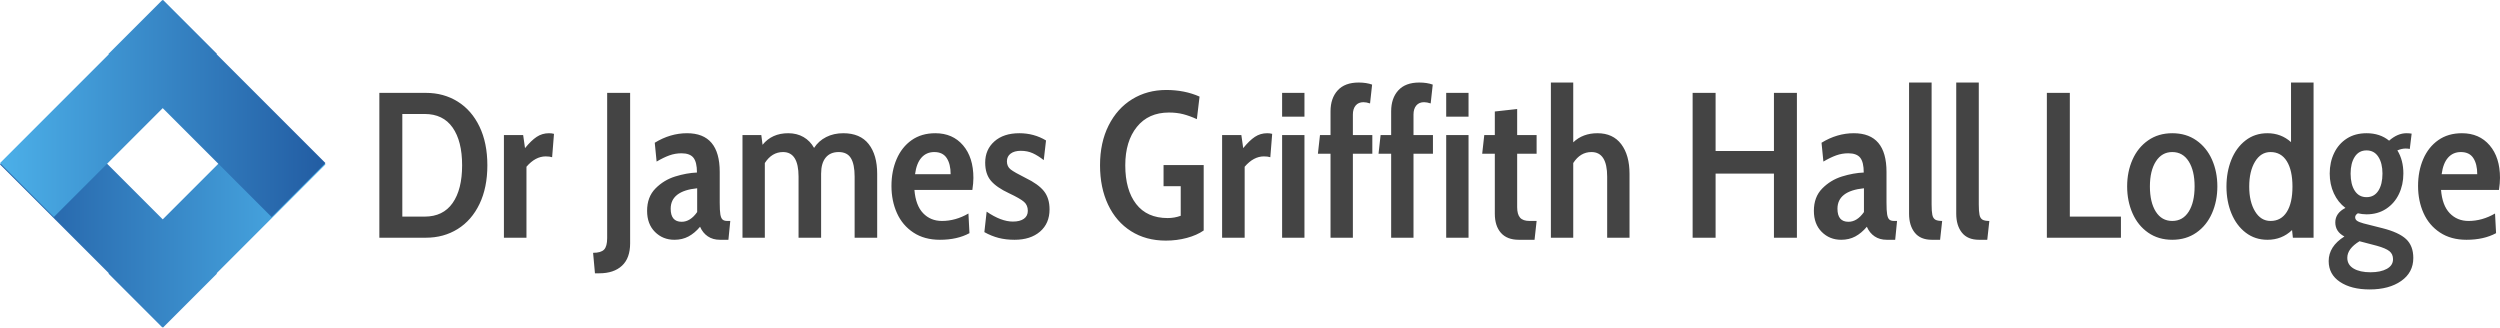
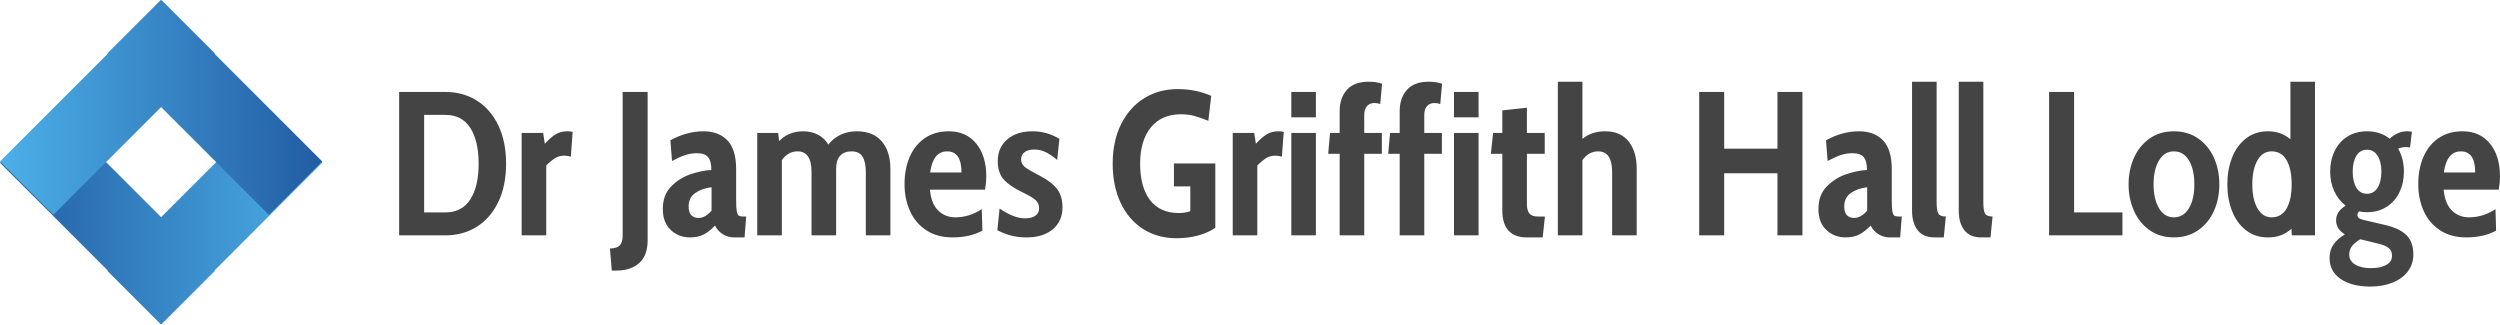
- <svg xmlns="http://www.w3.org/2000/svg" style="isolation:isolate" viewBox="384.187 359.511 434.966 56.978" width="434.966" height="56.978">
+ <svg xmlns="http://www.w3.org/2000/svg" style="isolation:isolate" viewBox="412.617 329.511 439.323 56.978" width="439.323" height="56.978">
  <g>
-     <linearGradient id="_lgradient_0" x1="0" y1="0.5" x2="1" y2="0.5" gradientTransform="matrix(-56.626,0,0,-37.751,440.813,416.489)" gradientUnits="userSpaceOnUse">
+     <linearGradient id="_lgradient_12" x1="0" y1="0.5" x2="1" y2="0.5" gradientTransform="matrix(-56.626,0,0,-37.751,469.243,386.489)" gradientUnits="userSpaceOnUse">
      <stop offset="1.304%" stop-opacity="1" style="stop-color:rgb(75,174,231)" />
      <stop offset="97.826%" stop-opacity="1" style="stop-color:rgb(35,94,164)" />
    </linearGradient>
-     <path d=" M 421.876 407.051 L 440.813 388.114 L 431.437 378.738 L 412.5 397.675 L 393.563 378.738 L 384.187 388.114 L 403.124 407.051 L 403.062 407.113 L 412.438 416.489 L 412.5 416.427 L 412.562 416.489 L 421.938 407.113 L 421.876 407.051 Z " fill-rule="evenodd" fill="url(#_lgradient_0)" />
-     <linearGradient id="_lgradient_1" x1="0" y1="0.5" x2="1" y2="0.5" gradientTransform="matrix(56.626,0,0,37.751,384.187,359.511)" gradientUnits="userSpaceOnUse">
+     <path d=" M 450.306 377.051 L 469.243 358.114 L 459.867 348.738 L 440.93 367.675 L 421.993 348.738 L 412.617 358.114 L 431.554 377.051 L 431.492 377.113 L 440.868 386.489 L 440.93 386.427 L 440.991 386.489 L 450.368 377.113 L 450.306 377.051 Z " fill-rule="evenodd" fill="url(#_lgradient_12)" />
+     <linearGradient id="_lgradient_13" x1="0" y1="0.5" x2="1" y2="0.5" gradientTransform="matrix(56.626,0,0,37.751,412.617,329.511)" gradientUnits="userSpaceOnUse">
      <stop offset="2.174%" stop-opacity="1" style="stop-color:rgb(75,174,231)" />
      <stop offset="97.826%" stop-opacity="1" style="stop-color:rgb(35,94,164)" />
    </linearGradient>
-     <path d=" M 403.124 368.949 L 384.187 387.886 L 393.563 397.262 L 412.5 378.325 L 431.437 397.262 L 440.813 387.886 L 421.876 368.949 L 421.938 368.887 L 412.562 359.511 L 412.5 359.573 L 412.438 359.511 L 403.062 368.887 L 403.124 368.949 Z " fill-rule="evenodd" fill="url(#_lgradient_1)" />
+     <path d=" M 431.554 338.949 L 412.617 357.886 L 421.993 367.262 L 440.93 348.325 L 459.867 367.262 L 469.243 357.886 L 450.306 338.949 L 450.368 338.887 L 440.991 329.511 L 440.93 329.573 L 440.868 329.511 L 431.492 338.887 L 431.554 338.949 Z " fill-rule="evenodd" fill="url(#_lgradient_13)" />
  </g>
-   <path d=" M 740.313 400.87 L 740.313 375.67 L 744.309 375.67 L 744.309 397.198 L 753.201 397.198 L 753.201 400.87 L 740.313 400.87 L 740.313 400.87 Z  M 762.129 401.23 L 762.129 401.23 Q 759.717 401.23 757.935 399.988 L 757.935 399.988 L 757.935 399.988 Q 756.153 398.746 755.217 396.622 L 755.217 396.622 L 755.217 396.622 Q 754.281 394.498 754.281 391.942 L 754.281 391.942 L 754.281 391.942 Q 754.281 389.386 755.217 387.28 L 755.217 387.28 L 755.217 387.28 Q 756.153 385.174 757.935 383.932 L 757.935 383.932 L 757.935 383.932 Q 759.717 382.69 762.129 382.69 L 762.129 382.69 L 762.129 382.69 Q 764.541 382.69 766.323 383.932 L 766.323 383.932 L 766.323 383.932 Q 768.105 385.174 769.041 387.28 L 769.041 387.28 L 769.041 387.28 Q 769.977 389.386 769.977 391.942 L 769.977 391.942 L 769.977 391.942 Q 769.977 394.498 769.041 396.622 L 769.041 396.622 L 769.041 396.622 Q 768.105 398.746 766.323 399.988 L 766.323 399.988 L 766.323 399.988 Q 764.541 401.23 762.129 401.23 L 762.129 401.23 L 762.129 401.23 Z  M 762.129 397.954 L 762.129 397.954 Q 763.965 397.954 764.991 396.334 L 764.991 396.334 L 764.991 396.334 Q 766.017 394.714 766.017 391.942 L 766.017 391.942 L 766.017 391.942 Q 766.017 389.206 764.991 387.586 L 764.991 387.586 L 764.991 387.586 Q 763.965 385.966 762.129 385.966 L 762.129 385.966 L 762.129 385.966 Q 760.329 385.966 759.285 387.586 L 759.285 387.586 L 759.285 387.586 Q 758.241 389.206 758.241 391.942 L 758.241 391.942 L 758.241 391.942 Q 758.241 394.714 759.267 396.334 L 759.267 396.334 L 759.267 396.334 Q 760.293 397.954 762.129 397.954 L 762.129 397.954 L 762.129 397.954 Z  M 782.793 373.87 L 786.717 373.87 L 786.717 400.87 L 783.117 400.87 L 782.973 399.538 L 782.973 399.538 Q 781.209 401.23 778.689 401.23 L 778.689 401.23 L 778.689 401.23 Q 776.529 401.23 774.909 399.988 L 774.909 399.988 L 774.909 399.988 Q 773.289 398.746 772.425 396.64 L 772.425 396.64 L 772.425 396.64 Q 771.561 394.534 771.561 391.978 L 771.561 391.978 L 771.561 391.978 Q 771.561 389.422 772.407 387.316 L 772.407 387.316 L 772.407 387.316 Q 773.253 385.21 774.873 383.95 L 774.873 383.95 L 774.873 383.95 Q 776.493 382.69 778.689 382.69 L 778.689 382.69 L 778.689 382.69 Q 781.065 382.69 782.793 384.238 L 782.793 384.238 L 782.793 373.87 L 782.793 373.87 Z  M 779.229 397.954 L 779.229 397.954 Q 781.065 397.954 782.055 396.388 L 782.055 396.388 L 782.055 396.388 Q 783.045 394.822 783.045 391.978 L 783.045 391.978 L 783.045 391.978 Q 783.045 389.134 782.055 387.55 L 782.055 387.55 L 782.055 387.55 Q 781.065 385.966 779.229 385.966 L 779.229 385.966 L 779.229 385.966 Q 777.537 385.966 776.529 387.64 L 776.529 387.64 L 776.529 387.64 Q 775.521 389.314 775.521 391.978 L 775.521 391.978 L 775.521 391.978 Q 775.521 394.606 776.529 396.28 L 776.529 396.28 L 776.529 396.28 Q 777.537 397.954 779.229 397.954 L 779.229 397.954 L 779.229 397.954 Z  M 796.473 409.87 L 796.473 409.87 Q 793.269 409.87 791.307 408.556 L 791.307 408.556 L 791.307 408.556 Q 789.345 407.242 789.345 404.938 L 789.345 404.938 L 789.345 404.938 Q 789.345 402.382 792.081 400.654 L 792.081 400.654 L 792.081 400.654 Q 790.497 399.826 790.497 398.206 L 790.497 398.206 L 790.497 398.206 Q 790.497 396.586 792.261 395.686 L 792.261 395.686 L 792.261 395.686 Q 790.965 394.714 790.245 393.148 L 790.245 393.148 L 790.245 393.148 Q 789.525 391.582 789.525 389.71 L 789.525 389.71 L 789.525 389.71 Q 789.525 387.73 790.299 386.128 L 790.299 386.128 L 790.299 386.128 Q 791.073 384.526 792.513 383.608 L 792.513 383.608 L 792.513 383.608 Q 793.953 382.69 795.933 382.69 L 795.933 382.69 L 795.933 382.69 Q 798.273 382.69 799.857 383.986 L 799.857 383.986 L 799.857 383.986 Q 801.333 382.69 802.881 382.69 L 802.881 382.69 L 802.881 382.69 Q 803.349 382.69 803.781 382.762 L 803.781 382.762 L 803.457 385.426 L 803.457 385.426 Q 803.097 385.354 802.737 385.354 L 802.737 385.354 L 802.737 385.354 Q 802.053 385.354 801.297 385.678 L 801.297 385.678 L 801.297 385.678 Q 802.341 387.37 802.341 389.71 L 802.341 389.71 L 802.341 389.71 Q 802.341 391.654 801.567 393.274 L 801.567 393.274 L 801.567 393.274 Q 800.793 394.894 799.335 395.848 L 799.335 395.848 L 799.335 395.848 Q 797.877 396.802 795.933 396.802 L 795.933 396.802 L 795.933 396.802 Q 795.213 396.802 794.421 396.622 L 794.421 396.622 L 794.421 396.622 Q 793.953 396.91 793.953 397.306 L 793.953 397.306 L 793.953 397.306 Q 793.953 397.702 794.295 397.936 L 794.295 397.936 L 794.295 397.936 Q 794.637 398.17 795.429 398.386 L 795.429 398.386 L 798.705 399.214 L 798.705 399.214 Q 801.549 399.934 802.809 401.104 L 802.809 401.104 L 802.809 401.104 Q 804.069 402.274 804.069 404.398 L 804.069 404.398 L 804.069 404.398 Q 804.069 406.918 801.963 408.394 L 801.963 408.394 L 801.963 408.394 Q 799.857 409.87 796.473 409.87 L 796.473 409.87 L 796.473 409.87 Z  M 795.933 393.814 L 795.933 393.814 Q 797.265 393.814 797.985 392.698 L 797.985 392.698 L 797.985 392.698 Q 798.705 391.582 798.705 389.71 L 798.705 389.71 L 798.705 389.71 Q 798.705 387.91 797.985 386.794 L 797.985 386.794 L 797.985 386.794 Q 797.265 385.678 795.933 385.678 L 795.933 385.678 L 795.933 385.678 Q 794.601 385.678 793.881 386.794 L 793.881 386.794 L 793.881 386.794 Q 793.161 387.91 793.161 389.71 L 793.161 389.71 L 793.161 389.71 Q 793.161 391.582 793.881 392.698 L 793.881 392.698 L 793.881 392.698 Q 794.601 393.814 795.933 393.814 L 795.933 393.814 L 795.933 393.814 Z  M 796.617 406.882 L 796.617 406.882 Q 798.381 406.882 799.461 406.288 L 799.461 406.288 L 799.461 406.288 Q 800.541 405.694 800.541 404.614 L 800.541 404.614 L 800.541 404.614 Q 800.541 403.714 799.911 403.21 L 799.911 403.21 L 799.911 403.21 Q 799.281 402.706 797.733 402.274 L 797.733 402.274 L 794.709 401.482 L 794.709 401.482 Q 792.585 402.778 792.585 404.362 L 792.585 404.362 L 792.585 404.362 Q 792.585 405.586 793.683 406.234 L 793.683 406.234 L 793.683 406.234 Q 794.781 406.882 796.617 406.882 L 796.617 406.882 L 796.617 406.882 Z  M 813.321 401.23 L 813.321 401.23 Q 810.621 401.23 808.713 399.97 L 808.713 399.97 L 808.713 399.97 Q 806.805 398.71 805.851 396.586 L 805.851 396.586 L 805.851 396.586 Q 804.897 394.462 804.897 391.87 L 804.897 391.87 L 804.897 391.87 Q 804.897 389.278 805.797 387.19 L 805.797 387.19 L 805.797 387.19 Q 806.697 385.102 808.407 383.896 L 808.407 383.896 L 808.407 383.896 Q 810.117 382.69 812.529 382.69 L 812.529 382.69 L 812.529 382.69 Q 815.553 382.69 817.353 384.796 L 817.353 384.796 L 817.353 384.796 Q 819.153 386.902 819.153 390.466 L 819.153 390.466 L 819.153 390.466 Q 819.153 391.366 818.973 392.554 L 818.973 392.554 L 808.893 392.554 L 808.893 392.554 Q 809.109 395.254 810.405 396.604 L 810.405 396.604 L 810.405 396.604 Q 811.701 397.954 813.681 397.954 L 813.681 397.954 L 813.681 397.954 Q 816.057 397.954 818.289 396.658 L 818.289 396.658 L 818.469 400.078 L 818.469 400.078 Q 816.345 401.23 813.321 401.23 L 813.321 401.23 L 813.321 401.23 Z  M 809.001 389.818 L 815.193 389.818 L 815.193 389.818 Q 815.193 388.054 814.509 387.01 L 814.509 387.01 L 814.509 387.01 Q 813.825 385.966 812.349 385.966 L 812.349 385.966 L 812.349 385.966 Q 810.981 385.966 810.117 386.938 L 810.117 386.938 L 810.117 386.938 Q 809.253 387.91 809.001 389.818 L 809.001 389.818 L 809.001 389.818 Z  M 678.681 400.87 L 678.681 375.67 L 682.677 375.67 L 682.677 385.786 L 692.829 385.786 L 692.829 375.67 L 696.825 375.67 L 696.825 400.87 L 692.829 400.87 L 692.829 389.71 L 682.677 389.71 L 682.677 400.87 L 678.681 400.87 L 678.681 400.87 Z  M 704.529 401.23 L 704.529 401.23 Q 702.513 401.23 701.145 399.862 L 701.145 399.862 L 701.145 399.862 Q 699.777 398.494 699.777 396.19 L 699.777 396.19 L 699.777 396.19 Q 699.777 393.778 701.235 392.302 L 701.235 392.302 L 701.235 392.302 Q 702.693 390.826 704.673 390.214 L 704.673 390.214 L 704.673 390.214 Q 706.653 389.602 708.453 389.53 L 708.453 389.53 L 708.453 389.53 Q 708.453 387.73 707.841 386.956 L 707.841 386.956 L 707.841 386.956 Q 707.229 386.182 705.753 386.182 L 705.753 386.182 L 705.753 386.182 Q 704.673 386.182 703.665 386.542 L 703.665 386.542 L 703.665 386.542 Q 702.657 386.902 701.433 387.622 L 701.433 387.622 L 701.109 384.346 L 701.109 384.346 Q 703.809 382.69 706.725 382.69 L 706.725 382.69 L 706.725 382.69 Q 712.413 382.69 712.413 389.422 L 712.413 389.422 L 712.413 394.786 L 712.413 394.786 Q 712.413 396.154 712.521 396.802 L 712.521 396.802 L 712.521 396.802 Q 712.629 397.45 712.899 397.702 L 712.899 397.702 L 712.899 397.702 Q 713.169 397.954 713.745 397.954 L 713.745 397.954 L 714.249 397.954 L 713.925 401.23 L 712.449 401.23 L 712.449 401.23 Q 711.225 401.23 710.343 400.636 L 710.343 400.636 L 710.343 400.636 Q 709.461 400.042 708.993 398.962 L 708.993 398.962 L 708.993 398.962 Q 708.057 400.078 706.977 400.654 L 706.977 400.654 L 706.977 400.654 Q 705.897 401.23 704.529 401.23 L 704.529 401.23 L 704.529 401.23 Z  M 705.789 398.098 L 705.789 398.098 Q 707.301 398.098 708.489 396.406 L 708.489 396.406 L 708.489 392.266 L 708.489 392.266 Q 703.881 392.734 703.881 395.83 L 703.881 395.83 L 703.881 395.83 Q 703.881 398.098 705.789 398.098 L 705.789 398.098 L 705.789 398.098 Z  M 720.297 401.23 L 720.297 401.23 Q 718.317 401.23 717.327 399.988 L 717.327 399.988 L 717.327 399.988 Q 716.337 398.746 716.337 396.694 L 716.337 396.694 L 716.337 373.87 L 720.261 373.87 L 720.261 395.074 L 720.261 395.074 Q 720.261 396.298 720.387 396.892 L 720.387 396.892 L 720.387 396.892 Q 720.513 397.486 720.891 397.72 L 720.891 397.72 L 720.891 397.72 Q 721.269 397.954 722.097 397.954 L 722.097 397.954 L 721.737 401.23 L 720.297 401.23 L 720.297 401.23 Z  M 728.505 401.23 L 728.505 401.23 Q 726.525 401.23 725.535 399.988 L 725.535 399.988 L 725.535 399.988 Q 724.545 398.746 724.545 396.694 L 724.545 396.694 L 724.545 373.87 L 728.469 373.87 L 728.469 395.074 L 728.469 395.074 Q 728.469 396.298 728.595 396.892 L 728.595 396.892 L 728.595 396.892 Q 728.721 397.486 729.099 397.72 L 729.099 397.72 L 729.099 397.72 Q 729.477 397.954 730.305 397.954 L 730.305 397.954 L 729.945 401.23 L 728.505 401.23 L 728.505 401.23 Z  M 587.025 401.374 L 587.025 401.374 Q 583.569 401.374 580.977 399.736 L 580.977 399.736 L 580.977 399.736 Q 578.385 398.098 576.981 395.128 L 576.981 395.128 L 576.981 395.128 Q 575.577 392.158 575.577 388.27 L 575.577 388.27 L 575.577 388.27 Q 575.577 384.31 577.071 381.34 L 577.071 381.34 L 577.071 381.34 Q 578.565 378.37 581.175 376.768 L 581.175 376.768 L 581.175 376.768 Q 583.785 375.166 587.097 375.166 L 587.097 375.166 L 587.097 375.166 Q 590.301 375.166 592.893 376.318 L 592.893 376.318 L 592.425 380.242 L 592.425 380.242 Q 591.165 379.666 590.049 379.378 L 590.049 379.378 L 590.049 379.378 Q 588.933 379.09 587.565 379.09 L 587.565 379.09 L 587.565 379.09 Q 584.001 379.09 581.985 381.592 L 581.985 381.592 L 581.985 381.592 Q 579.969 384.094 579.969 388.27 L 579.969 388.27 L 579.969 388.27 Q 579.969 392.554 581.859 395.002 L 581.859 395.002 L 581.859 395.002 Q 583.749 397.45 587.349 397.45 L 587.349 397.45 L 587.349 397.45 Q 588.537 397.45 589.617 397.054 L 589.617 397.054 L 589.617 391.906 L 586.629 391.906 L 586.629 388.234 L 593.613 388.234 L 593.613 399.61 L 593.613 399.61 Q 592.425 400.438 590.679 400.906 L 590.679 400.906 L 590.679 400.906 Q 588.933 401.374 587.025 401.374 L 587.025 401.374 L 587.025 401.374 Z  M 596.817 400.87 L 596.817 383.014 L 600.165 383.014 L 600.489 385.282 L 600.489 385.282 Q 601.569 383.95 602.523 383.32 L 602.523 383.32 L 602.523 383.32 Q 603.477 382.69 604.665 382.69 L 604.665 382.69 L 604.665 382.69 Q 605.133 382.69 605.529 382.798 L 605.529 382.798 L 605.205 386.866 L 605.205 386.866 Q 604.773 386.722 604.089 386.722 L 604.089 386.722 L 604.089 386.722 Q 602.289 386.722 600.741 388.522 L 600.741 388.522 L 600.741 400.87 L 596.817 400.87 L 596.817 400.87 Z  M 607.257 379.81 L 607.257 375.67 L 611.145 375.67 L 611.145 379.81 L 607.257 379.81 L 607.257 379.81 Z  M 607.257 400.87 L 607.257 383.014 L 611.145 383.014 L 611.145 400.87 L 607.257 400.87 L 607.257 400.87 Z  M 615.681 400.87 L 615.681 386.254 L 613.485 386.254 L 613.845 383.014 L 615.681 383.014 L 615.681 378.874 L 615.681 378.874 Q 615.681 376.606 616.923 375.238 L 616.923 375.238 L 616.923 375.238 Q 618.165 373.87 620.577 373.87 L 620.577 373.87 L 620.577 373.87 Q 621.909 373.87 622.917 374.23 L 622.917 374.23 L 622.557 377.506 L 622.557 377.506 Q 621.909 377.29 621.405 377.29 L 621.405 377.29 L 621.405 377.29 Q 620.541 377.29 620.055 377.866 L 620.055 377.866 L 620.055 377.866 Q 619.569 378.442 619.569 379.45 L 619.569 379.45 L 619.569 383.014 L 622.953 383.014 L 622.953 386.254 L 619.569 386.254 L 619.569 400.87 L 615.681 400.87 L 615.681 400.87 Z  M 626.229 400.87 L 626.229 386.254 L 624.033 386.254 L 624.393 383.014 L 626.229 383.014 L 626.229 378.874 L 626.229 378.874 Q 626.229 376.606 627.471 375.238 L 627.471 375.238 L 627.471 375.238 Q 628.713 373.87 631.125 373.87 L 631.125 373.87 L 631.125 373.87 Q 632.457 373.87 633.465 374.23 L 633.465 374.23 L 633.105 377.506 L 633.105 377.506 Q 632.457 377.29 631.953 377.29 L 631.953 377.29 L 631.953 377.29 Q 631.089 377.29 630.603 377.866 L 630.603 377.866 L 630.603 377.866 Q 630.117 378.442 630.117 379.45 L 630.117 379.45 L 630.117 383.014 L 633.501 383.014 L 633.501 386.254 L 630.117 386.254 L 630.117 400.87 L 626.229 400.87 L 626.229 400.87 Z  M 635.805 379.81 L 635.805 375.67 L 639.693 375.67 L 639.693 379.81 L 635.805 379.81 L 635.805 379.81 Z  M 635.805 400.87 L 635.805 383.014 L 639.693 383.014 L 639.693 400.87 L 635.805 400.87 L 635.805 400.87 Z  M 648.441 401.23 L 648.441 401.23 Q 646.389 401.23 645.327 400.024 L 645.327 400.024 L 645.327 400.024 Q 644.265 398.818 644.265 396.694 L 644.265 396.694 L 644.265 386.254 L 642.069 386.254 L 642.429 383.014 L 644.265 383.014 L 644.265 378.91 L 648.153 378.478 L 648.153 383.014 L 651.537 383.014 L 651.537 386.254 L 648.153 386.254 L 648.153 395.542 L 648.153 395.542 Q 648.153 396.802 648.657 397.378 L 648.657 397.378 L 648.657 397.378 Q 649.161 397.954 650.313 397.954 L 650.313 397.954 L 651.537 397.954 L 651.177 401.23 L 648.441 401.23 L 648.441 401.23 Z  M 662.121 382.69 L 662.121 382.69 Q 664.821 382.69 666.261 384.598 L 666.261 384.598 L 666.261 384.598 Q 667.701 386.506 667.701 389.746 L 667.701 389.746 L 667.701 400.87 L 663.813 400.87 L 663.813 390.25 L 663.813 390.25 Q 663.813 385.966 661.077 385.966 L 661.077 385.966 L 661.077 385.966 Q 659.133 385.966 657.909 387.874 L 657.909 387.874 L 657.909 400.87 L 654.021 400.87 L 654.021 373.87 L 657.909 373.87 L 657.909 384.274 L 657.909 384.274 Q 659.565 382.69 662.121 382.69 L 662.121 382.69 L 662.121 382.69 Z  M 487.701 407.062 L 487.377 403.498 L 487.377 403.498 Q 488.745 403.498 489.285 402.94 L 489.285 402.94 L 489.285 402.94 Q 489.825 402.382 489.825 400.942 L 489.825 400.942 L 489.825 375.67 L 493.821 375.67 L 493.821 401.842 L 493.821 401.842 Q 493.821 404.434 492.399 405.748 L 492.399 405.748 L 492.399 405.748 Q 490.977 407.062 488.457 407.062 L 488.457 407.062 L 487.701 407.062 L 487.701 407.062 Z  M 501.525 401.23 L 501.525 401.23 Q 499.509 401.23 498.141 399.862 L 498.141 399.862 L 498.141 399.862 Q 496.773 398.494 496.773 396.19 L 496.773 396.19 L 496.773 396.19 Q 496.773 393.778 498.231 392.302 L 498.231 392.302 L 498.231 392.302 Q 499.689 390.826 501.669 390.214 L 501.669 390.214 L 501.669 390.214 Q 503.649 389.602 505.449 389.53 L 505.449 389.53 L 505.449 389.53 Q 505.449 387.73 504.837 386.956 L 504.837 386.956 L 504.837 386.956 Q 504.225 386.182 502.749 386.182 L 502.749 386.182 L 502.749 386.182 Q 501.669 386.182 500.661 386.542 L 500.661 386.542 L 500.661 386.542 Q 499.653 386.902 498.429 387.622 L 498.429 387.622 L 498.105 384.346 L 498.105 384.346 Q 500.805 382.69 503.721 382.69 L 503.721 382.69 L 503.721 382.69 Q 509.409 382.69 509.409 389.422 L 509.409 389.422 L 509.409 394.786 L 509.409 394.786 Q 509.409 396.154 509.517 396.802 L 509.517 396.802 L 509.517 396.802 Q 509.625 397.45 509.895 397.702 L 509.895 397.702 L 509.895 397.702 Q 510.165 397.954 510.741 397.954 L 510.741 397.954 L 511.245 397.954 L 510.921 401.23 L 509.445 401.23 L 509.445 401.23 Q 508.221 401.23 507.339 400.636 L 507.339 400.636 L 507.339 400.636 Q 506.457 400.042 505.989 398.962 L 505.989 398.962 L 505.989 398.962 Q 505.053 400.078 503.973 400.654 L 503.973 400.654 L 503.973 400.654 Q 502.893 401.23 501.525 401.23 L 501.525 401.23 L 501.525 401.23 Z  M 502.785 398.098 L 502.785 398.098 Q 504.297 398.098 505.485 396.406 L 505.485 396.406 L 505.485 392.266 L 505.485 392.266 Q 500.877 392.734 500.877 395.83 L 500.877 395.83 L 500.877 395.83 Q 500.877 398.098 502.785 398.098 L 502.785 398.098 L 502.785 398.098 Z  M 530.901 382.69 L 530.901 382.69 Q 533.853 382.69 535.329 384.58 L 535.329 384.58 L 535.329 384.58 Q 536.805 386.47 536.805 389.746 L 536.805 389.746 L 536.805 400.87 L 532.881 400.87 L 532.881 390.25 L 532.881 390.25 Q 532.881 388.09 532.233 387.028 L 532.233 387.028 L 532.233 387.028 Q 531.585 385.966 530.109 385.966 L 530.109 385.966 L 530.109 385.966 Q 528.633 385.966 527.841 386.938 L 527.841 386.938 L 527.841 386.938 Q 527.049 387.91 527.049 389.746 L 527.049 389.746 L 527.049 400.87 L 523.125 400.87 L 523.125 390.25 L 523.125 390.25 Q 523.125 385.966 520.425 385.966 L 520.425 385.966 L 520.425 385.966 Q 518.481 385.966 517.257 387.874 L 517.257 387.874 L 517.257 400.87 L 513.369 400.87 L 513.369 383.014 L 516.645 383.014 L 516.861 384.706 L 516.861 384.706 Q 518.481 382.69 521.325 382.69 L 521.325 382.69 L 521.325 382.69 Q 522.837 382.69 523.989 383.356 L 523.989 383.356 L 523.989 383.356 Q 525.141 384.022 525.825 385.246 L 525.825 385.246 L 525.825 385.246 Q 526.617 384.022 527.931 383.356 L 527.931 383.356 L 527.931 383.356 Q 529.245 382.69 530.901 382.69 L 530.901 382.69 L 530.901 382.69 Z  M 547.713 401.23 L 547.713 401.23 Q 545.013 401.23 543.105 399.97 L 543.105 399.97 L 543.105 399.97 Q 541.197 398.71 540.243 396.586 L 540.243 396.586 L 540.243 396.586 Q 539.289 394.462 539.289 391.87 L 539.289 391.87 L 539.289 391.87 Q 539.289 389.278 540.189 387.19 L 540.189 387.19 L 540.189 387.19 Q 541.089 385.102 542.799 383.896 L 542.799 383.896 L 542.799 383.896 Q 544.509 382.69 546.921 382.69 L 546.921 382.69 L 546.921 382.69 Q 549.945 382.69 551.745 384.796 L 551.745 384.796 L 551.745 384.796 Q 553.545 386.902 553.545 390.466 L 553.545 390.466 L 553.545 390.466 Q 553.545 391.366 553.365 392.554 L 553.365 392.554 L 543.285 392.554 L 543.285 392.554 Q 543.501 395.254 544.797 396.604 L 544.797 396.604 L 544.797 396.604 Q 546.093 397.954 548.073 397.954 L 548.073 397.954 L 548.073 397.954 Q 550.449 397.954 552.681 396.658 L 552.681 396.658 L 552.861 400.078 L 552.861 400.078 Q 550.737 401.23 547.713 401.23 L 547.713 401.23 L 547.713 401.23 Z  M 543.393 389.818 L 549.585 389.818 L 549.585 389.818 Q 549.585 388.054 548.901 387.01 L 548.901 387.01 L 548.901 387.01 Q 548.217 385.966 546.741 385.966 L 546.741 385.966 L 546.741 385.966 Q 545.373 385.966 544.509 386.938 L 544.509 386.938 L 544.509 386.938 Q 543.645 387.91 543.393 389.818 L 543.393 389.818 L 543.393 389.818 Z  M 560.709 401.23 L 560.709 401.23 Q 559.197 401.23 557.937 400.906 L 557.937 400.906 L 557.937 400.906 Q 556.677 400.582 555.453 399.898 L 555.453 399.898 L 555.849 396.334 L 555.849 396.334 Q 558.369 398.062 560.421 398.062 L 560.421 398.062 L 560.421 398.062 Q 561.645 398.062 562.329 397.576 L 562.329 397.576 L 562.329 397.576 Q 563.013 397.09 563.013 396.19 L 563.013 396.19 L 563.013 396.19 Q 563.013 395.218 562.365 394.642 L 562.365 394.642 L 562.365 394.642 Q 561.717 394.066 559.737 393.13 L 559.737 393.13 L 559.737 393.13 Q 557.577 392.122 556.587 390.952 L 556.587 390.952 L 556.587 390.952 Q 555.597 389.782 555.597 387.802 L 555.597 387.802 L 555.597 387.802 Q 555.597 385.534 557.199 384.112 L 557.199 384.112 L 557.199 384.112 Q 558.801 382.69 561.537 382.69 L 561.537 382.69 L 561.537 382.69 Q 564.093 382.69 566.181 383.95 L 566.181 383.95 L 565.785 387.37 L 565.785 387.37 Q 564.777 386.578 563.859 386.164 L 563.859 386.164 L 563.859 386.164 Q 562.941 385.75 561.789 385.75 L 561.789 385.75 L 561.789 385.75 Q 560.673 385.75 560.025 386.236 L 560.025 386.236 L 560.025 386.236 Q 559.377 386.722 559.377 387.586 L 559.377 387.586 L 559.377 387.586 Q 559.377 388.486 560.025 388.99 L 560.025 388.99 L 560.025 388.99 Q 560.673 389.494 562.617 390.466 L 562.617 390.466 L 562.617 390.466 Q 564.849 391.546 565.821 392.77 L 565.821 392.77 L 565.821 392.77 Q 566.793 393.994 566.793 395.938 L 566.793 395.938 L 566.793 395.938 Q 566.793 398.386 565.137 399.808 L 565.137 399.808 L 565.137 399.808 Q 563.481 401.23 560.709 401.23 L 560.709 401.23 L 560.709 401.23 Z  M 450.189 400.87 L 450.189 375.67 L 458.289 375.67 L 458.289 375.67 Q 461.385 375.67 463.815 377.182 L 463.815 377.182 L 463.815 377.182 Q 466.245 378.694 467.613 381.538 L 467.613 381.538 L 467.613 381.538 Q 468.981 384.382 468.981 388.27 L 468.981 388.27 L 468.981 388.27 Q 468.981 392.158 467.613 395.002 L 467.613 395.002 L 467.613 395.002 Q 466.245 397.846 463.815 399.358 L 463.815 399.358 L 463.815 399.358 Q 461.385 400.87 458.289 400.87 L 458.289 400.87 L 450.189 400.87 L 450.189 400.87 Z  M 454.185 397.198 L 458.073 397.198 L 458.073 397.198 Q 461.277 397.198 462.933 394.84 L 462.933 394.84 L 462.933 394.84 Q 464.589 392.482 464.589 388.27 L 464.589 388.27 L 464.589 388.27 Q 464.589 384.058 462.933 381.7 L 462.933 381.7 L 462.933 381.7 Q 461.277 379.342 458.073 379.342 L 458.073 379.342 L 454.185 379.342 L 454.185 397.198 L 454.185 397.198 Z  M 471.861 400.87 L 471.861 383.014 L 475.209 383.014 L 475.533 385.282 L 475.533 385.282 Q 476.613 383.95 477.567 383.32 L 477.567 383.32 L 477.567 383.32 Q 478.521 382.69 479.709 382.69 L 479.709 382.69 L 479.709 382.69 Q 480.177 382.69 480.573 382.798 L 480.573 382.798 L 480.249 386.866 L 480.249 386.866 Q 479.817 386.722 479.133 386.722 L 479.133 386.722 L 479.133 386.722 Q 477.333 386.722 475.785 388.522 L 475.785 388.522 L 475.785 400.87 L 471.861 400.87 L 471.861 400.87 Z " fill-rule="evenodd" fill="rgb(68,68,68)" />
+   <path d=" M 772.703 370.87 L 772.703 345.67 L 777.095 345.67 L 777.095 366.838 L 785.591 366.838 L 785.591 370.87 L 772.703 370.87 L 772.703 370.87 Z  M 794.627 371.23 L 794.627 371.23 Q 792.179 371.23 790.379 369.97 L 790.379 369.97 L 790.379 369.97 Q 788.579 368.71 787.625 366.586 L 787.625 366.586 L 787.625 366.586 Q 786.671 364.462 786.671 361.906 L 786.671 361.906 L 786.671 361.906 Q 786.671 359.35 787.625 357.226 L 787.625 357.226 L 787.625 357.226 Q 788.579 355.102 790.379 353.842 L 790.379 353.842 L 790.379 353.842 Q 792.179 352.582 794.627 352.582 L 794.627 352.582 L 794.627 352.582 Q 797.075 352.582 798.893 353.842 L 798.893 353.842 L 798.893 353.842 Q 800.711 355.102 801.665 357.226 L 801.665 357.226 L 801.665 357.226 Q 802.619 359.35 802.619 361.906 L 802.619 361.906 L 802.619 361.906 Q 802.619 364.462 801.665 366.586 L 801.665 366.586 L 801.665 366.586 Q 800.711 368.71 798.893 369.97 L 798.893 369.97 L 798.893 369.97 Q 797.075 371.23 794.627 371.23 L 794.627 371.23 L 794.627 371.23 Z  M 794.627 367.702 L 794.627 367.702 Q 796.319 367.702 797.273 366.118 L 797.273 366.118 L 797.273 366.118 Q 798.227 364.534 798.227 361.906 L 798.227 361.906 L 798.227 361.906 Q 798.227 359.278 797.273 357.694 L 797.273 357.694 L 797.273 357.694 Q 796.319 356.11 794.627 356.11 L 794.627 356.11 L 794.627 356.11 Q 792.971 356.11 792.017 357.712 L 792.017 357.712 L 792.017 357.712 Q 791.063 359.314 791.063 361.906 L 791.063 361.906 L 791.063 361.906 Q 791.063 364.498 792.017 366.1 L 792.017 366.1 L 792.017 366.1 Q 792.971 367.702 794.627 367.702 L 794.627 367.702 L 794.627 367.702 Z  M 815.111 343.87 L 819.431 343.87 L 819.431 370.87 L 815.363 370.87 L 815.291 369.718 L 815.291 369.718 Q 814.427 370.474 813.437 370.852 L 813.437 370.852 L 813.437 370.852 Q 812.447 371.23 811.151 371.23 L 811.151 371.23 L 811.151 371.23 Q 808.919 371.23 807.299 369.97 L 807.299 369.97 L 807.299 369.97 Q 805.679 368.71 804.851 366.586 L 804.851 366.586 L 804.851 366.586 Q 804.023 364.462 804.023 361.906 L 804.023 361.906 L 804.023 361.906 Q 804.023 359.35 804.851 357.226 L 804.851 357.226 L 804.851 357.226 Q 805.679 355.102 807.299 353.842 L 807.299 353.842 L 807.299 353.842 Q 808.919 352.582 811.151 352.582 L 811.151 352.582 L 811.151 352.582 Q 813.491 352.582 815.111 353.986 L 815.111 353.986 L 815.111 343.87 L 815.111 343.87 Z  M 811.799 367.702 L 811.799 367.702 Q 813.563 367.702 814.445 366.136 L 814.445 366.136 L 814.445 366.136 Q 815.327 364.57 815.327 361.906 L 815.327 361.906 L 815.327 361.906 Q 815.327 359.242 814.445 357.676 L 814.445 357.676 L 814.445 357.676 Q 813.563 356.11 811.799 356.11 L 811.799 356.11 L 811.799 356.11 Q 810.215 356.11 809.315 357.694 L 809.315 357.694 L 809.315 357.694 Q 808.415 359.278 808.415 361.906 L 808.415 361.906 L 808.415 361.906 Q 808.415 364.534 809.315 366.118 L 809.315 366.118 L 809.315 366.118 Q 810.215 367.702 811.799 367.702 L 811.799 367.702 L 811.799 367.702 Z  M 829.151 379.87 L 829.151 379.87 Q 825.911 379.87 823.949 378.538 L 823.949 378.538 L 823.949 378.538 Q 821.987 377.206 821.987 374.83 L 821.987 374.83 L 821.987 374.83 Q 821.987 373.498 822.671 372.49 L 822.671 372.49 L 822.671 372.49 Q 823.355 371.482 824.687 370.69 L 824.687 370.69 L 824.687 370.69 Q 823.139 369.79 823.139 368.206 L 823.139 368.206 L 823.139 368.206 Q 823.139 366.658 824.831 365.65 L 824.831 365.65 L 824.831 365.65 Q 823.535 364.678 822.815 363.112 L 822.815 363.112 L 822.815 363.112 Q 822.095 361.546 822.095 359.674 L 822.095 359.674 L 822.095 359.674 Q 822.095 357.694 822.869 356.074 L 822.869 356.074 L 822.869 356.074 Q 823.643 354.454 825.119 353.518 L 825.119 353.518 L 825.119 353.518 Q 826.595 352.582 828.575 352.582 L 828.575 352.582 L 828.575 352.582 Q 830.915 352.582 832.535 353.878 L 832.535 353.878 L 832.535 353.878 Q 834.011 352.582 835.559 352.582 L 835.559 352.582 L 835.559 352.582 Q 836.027 352.582 836.459 352.654 L 836.459 352.654 L 836.135 355.426 L 836.135 355.426 Q 835.775 355.354 835.415 355.354 L 835.415 355.354 L 835.415 355.354 Q 834.659 355.354 834.047 355.642 L 834.047 355.642 L 834.047 355.642 Q 835.055 357.37 835.055 359.674 L 835.055 359.674 L 835.055 359.674 Q 835.055 361.654 834.281 363.274 L 834.281 363.274 L 834.281 363.274 Q 833.507 364.894 832.031 365.848 L 832.031 365.848 L 832.031 365.848 Q 830.555 366.802 828.575 366.802 L 828.575 366.802 L 828.575 366.802 Q 827.783 366.802 827.207 366.658 L 827.207 366.658 L 827.207 366.658 Q 826.883 366.91 826.883 367.27 L 826.883 367.27 L 826.883 367.27 Q 826.883 367.63 827.135 367.828 L 827.135 367.828 L 827.135 367.828 Q 827.387 368.026 827.999 368.17 L 827.999 368.17 L 831.707 369.034 L 831.707 369.034 Q 834.335 369.646 835.523 370.852 L 835.523 370.852 L 835.523 370.852 Q 836.711 372.058 836.711 374.218 L 836.711 374.218 L 836.711 374.218 Q 836.711 375.91 835.757 377.188 L 835.757 377.188 L 835.757 377.188 Q 834.803 378.466 833.075 379.168 L 833.075 379.168 L 833.075 379.168 Q 831.347 379.87 829.151 379.87 L 829.151 379.87 L 829.151 379.87 Z  M 828.575 363.562 L 828.575 363.562 Q 829.763 363.562 830.429 362.5 L 830.429 362.5 L 830.429 362.5 Q 831.095 361.438 831.095 359.674 L 831.095 359.674 L 831.095 359.674 Q 831.095 357.946 830.429 356.884 L 830.429 356.884 L 830.429 356.884 Q 829.763 355.822 828.575 355.822 L 828.575 355.822 L 828.575 355.822 Q 827.351 355.822 826.703 356.884 L 826.703 356.884 L 826.703 356.884 Q 826.055 357.946 826.055 359.674 L 826.055 359.674 L 826.055 359.674 Q 826.055 361.438 826.703 362.5 L 826.703 362.5 L 826.703 362.5 Q 827.351 363.562 828.575 363.562 L 828.575 363.562 L 828.575 363.562 Z  M 829.259 376.63 L 829.259 376.63 Q 830.915 376.63 831.941 376.072 L 831.941 376.072 L 831.941 376.072 Q 832.967 375.514 832.967 374.47 L 832.967 374.47 L 832.967 374.47 Q 832.967 373.606 832.409 373.12 L 832.409 373.12 L 832.409 373.12 Q 831.851 372.634 830.483 372.31 L 830.483 372.31 L 827.387 371.554 L 827.387 371.554 Q 826.415 372.13 825.929 372.76 L 825.929 372.76 L 825.929 372.76 Q 825.443 373.39 825.443 374.218 L 825.443 374.218 L 825.443 374.218 Q 825.443 375.37 826.487 376 L 826.487 376 L 826.487 376 Q 827.531 376.63 829.259 376.63 L 829.259 376.63 L 829.259 376.63 Z  M 846.035 371.23 L 846.035 371.23 Q 843.299 371.23 841.391 369.97 L 841.391 369.97 L 841.391 369.97 Q 839.483 368.71 838.529 366.586 L 838.529 366.586 L 838.529 366.586 Q 837.575 364.462 837.575 361.87 L 837.575 361.87 L 837.575 361.87 Q 837.575 359.206 838.475 357.1 L 838.475 357.1 L 838.475 357.1 Q 839.375 354.994 841.139 353.788 L 841.139 353.788 L 841.139 353.788 Q 842.903 352.582 845.351 352.582 L 845.351 352.582 L 845.351 352.582 Q 848.411 352.582 850.175 354.742 L 850.175 354.742 L 850.175 354.742 Q 851.939 356.902 851.939 360.538 L 851.939 360.538 L 851.939 360.538 Q 851.939 361.582 851.723 362.842 L 851.723 362.842 L 842.039 362.842 L 842.039 362.842 Q 842.255 365.29 843.479 366.496 L 843.479 366.496 L 843.479 366.496 Q 844.703 367.702 846.503 367.702 L 846.503 367.702 L 846.503 367.702 Q 848.951 367.702 851.147 366.262 L 851.147 366.262 L 851.255 370.042 L 851.255 370.042 Q 849.059 371.23 846.035 371.23 L 846.035 371.23 L 846.035 371.23 Z  M 842.075 359.818 L 847.583 359.818 L 847.583 359.818 Q 847.583 356.11 845.063 356.11 L 845.063 356.11 L 845.063 356.11 Q 842.579 356.11 842.075 359.818 L 842.075 359.818 L 842.075 359.818 Z  M 711.215 370.87 L 711.215 345.67 L 715.607 345.67 L 715.607 355.642 L 724.967 355.642 L 724.967 345.67 L 729.359 345.67 L 729.359 370.87 L 724.967 370.87 L 724.967 359.962 L 715.607 359.962 L 715.607 370.87 L 711.215 370.87 L 711.215 370.87 Z  M 736.955 371.23 L 736.955 371.23 Q 734.939 371.23 733.553 369.916 L 733.553 369.916 L 733.553 369.916 Q 732.167 368.602 732.167 366.226 L 732.167 366.226 L 732.167 366.226 Q 732.167 363.742 733.661 362.248 L 733.661 362.248 L 733.661 362.248 Q 735.155 360.754 737.117 360.106 L 737.117 360.106 L 737.117 360.106 Q 739.079 359.458 740.699 359.386 L 740.699 359.386 L 740.699 359.386 Q 740.699 357.802 740.123 357.118 L 740.123 357.118 L 740.123 357.118 Q 739.547 356.434 738.143 356.434 L 738.143 356.434 L 738.143 356.434 Q 737.063 356.434 736.055 356.776 L 736.055 356.776 L 736.055 356.776 Q 735.047 357.118 733.787 357.802 L 733.787 357.802 L 733.499 354.166 L 733.499 354.166 Q 736.379 352.582 739.295 352.582 L 739.295 352.582 L 739.295 352.582 Q 741.995 352.582 743.525 354.184 L 743.525 354.184 L 743.525 354.184 Q 745.055 355.786 745.055 359.242 L 745.055 359.242 L 745.055 364.678 L 745.055 364.678 Q 745.055 366.01 745.163 366.622 L 745.163 366.622 L 745.163 366.622 Q 745.271 367.234 745.505 367.396 L 745.505 367.396 L 745.505 367.396 Q 745.739 367.558 746.243 367.558 L 746.243 367.558 L 746.819 367.558 L 746.531 371.23 L 744.623 371.23 L 744.623 371.23 Q 743.615 371.23 742.697 370.654 L 742.697 370.654 L 742.697 370.654 Q 741.779 370.078 741.347 369.142 L 741.347 369.142 L 741.347 369.142 Q 740.375 370.186 739.367 370.708 L 739.367 370.708 L 739.367 370.708 Q 738.359 371.23 736.955 371.23 L 736.955 371.23 L 736.955 371.23 Z  M 738.431 367.81 L 738.431 367.81 Q 739.655 367.81 740.735 366.514 L 740.735 366.514 L 740.735 362.41 L 740.735 362.41 Q 739.007 362.626 737.855 363.436 L 737.855 363.436 L 737.855 363.436 Q 736.703 364.246 736.703 365.794 L 736.703 365.794 L 736.703 365.794 Q 736.703 366.838 737.171 367.324 L 737.171 367.324 L 737.171 367.324 Q 737.639 367.81 738.431 367.81 L 738.431 367.81 L 738.431 367.81 Z  M 752.579 371.23 L 752.579 371.23 Q 750.599 371.23 749.609 369.97 L 749.609 369.97 L 749.609 369.97 Q 748.619 368.71 748.619 366.514 L 748.619 366.514 L 748.619 343.87 L 752.939 343.87 L 752.939 365.038 L 752.939 365.038 Q 752.939 366.55 753.245 367.054 L 753.245 367.054 L 753.245 367.054 Q 753.551 367.558 754.559 367.558 L 754.559 367.558 L 754.199 371.23 L 752.579 371.23 L 752.579 371.23 Z  M 760.787 371.23 L 760.787 371.23 Q 758.807 371.23 757.817 369.97 L 757.817 369.97 L 757.817 369.97 Q 756.827 368.71 756.827 366.514 L 756.827 366.514 L 756.827 343.87 L 761.147 343.87 L 761.147 365.038 L 761.147 365.038 Q 761.147 366.55 761.453 367.054 L 761.453 367.054 L 761.453 367.054 Q 761.759 367.558 762.767 367.558 L 762.767 367.558 L 762.407 371.23 L 760.787 371.23 L 760.787 371.23 Z  M 619.379 371.374 L 619.379 371.374 Q 616.031 371.374 613.493 369.754 L 613.493 369.754 L 613.493 369.754 Q 610.955 368.134 609.551 365.164 L 609.551 365.164 L 609.551 365.164 Q 608.147 362.194 608.147 358.27 L 608.147 358.27 L 608.147 358.27 Q 608.147 354.31 609.623 351.34 L 609.623 351.34 L 609.623 351.34 Q 611.099 348.37 613.691 346.768 L 613.691 346.768 L 613.691 346.768 Q 616.283 345.166 619.559 345.166 L 619.559 345.166 L 619.559 345.166 Q 622.763 345.166 625.463 346.354 L 625.463 346.354 L 624.959 350.746 L 624.959 350.746 Q 623.555 350.17 622.493 349.882 L 622.493 349.882 L 622.493 349.882 Q 621.431 349.594 620.135 349.594 L 620.135 349.594 L 620.135 349.594 Q 616.751 349.594 614.861 351.898 L 614.861 351.898 L 614.861 351.898 Q 612.971 354.202 612.971 358.27 L 612.971 358.27 L 612.971 358.27 Q 612.971 362.41 614.717 364.678 L 614.717 364.678 L 614.717 364.678 Q 616.463 366.946 619.775 366.946 L 619.775 366.946 L 619.775 366.946 Q 620.891 366.946 621.791 366.622 L 621.791 366.622 L 621.791 362.266 L 618.911 362.266 L 618.911 358.234 L 626.183 358.234 L 626.183 369.538 L 626.183 369.538 Q 624.959 370.402 623.195 370.888 L 623.195 370.888 L 623.195 370.888 Q 621.431 371.374 619.379 371.374 L 619.379 371.374 L 619.379 371.374 Z  M 629.243 370.87 L 629.243 352.87 L 633.023 352.87 L 633.311 354.778 L 633.311 354.778 Q 634.319 353.662 635.201 353.122 L 635.201 353.122 L 635.201 353.122 Q 636.083 352.582 637.271 352.582 L 637.271 352.582 L 637.271 352.582 Q 637.775 352.582 638.207 352.69 L 638.207 352.69 L 637.883 357.046 L 637.883 357.046 Q 637.343 356.866 636.731 356.866 L 636.731 356.866 L 636.731 356.866 Q 635.867 356.866 635.183 357.262 L 635.183 357.262 L 635.183 357.262 Q 634.499 357.658 633.563 358.594 L 633.563 358.594 L 633.563 370.87 L 629.243 370.87 L 629.243 370.87 Z  M 639.539 350.134 L 639.539 345.67 L 643.859 345.67 L 643.859 350.134 L 639.539 350.134 L 639.539 350.134 Z  M 639.539 370.87 L 639.539 352.87 L 643.859 352.87 L 643.859 370.87 L 639.539 370.87 L 639.539 370.87 Z  M 648.035 370.87 L 648.035 356.542 L 646.019 356.542 L 646.343 352.87 L 648.035 352.87 L 648.035 349.054 L 648.035 349.054 Q 648.035 346.714 649.313 345.292 L 649.313 345.292 L 649.313 345.292 Q 650.591 343.87 653.111 343.87 L 653.111 343.87 L 653.111 343.87 Q 654.479 343.87 655.487 344.23 L 655.487 344.23 L 655.163 347.794 L 655.163 347.794 Q 654.695 347.614 654.155 347.614 L 654.155 347.614 L 654.155 347.614 Q 653.291 347.614 652.823 348.172 L 652.823 348.172 L 652.823 348.172 Q 652.355 348.73 652.355 349.702 L 652.355 349.702 L 652.355 352.87 L 655.451 352.87 L 655.451 356.542 L 652.355 356.542 L 652.355 370.87 L 648.035 370.87 L 648.035 370.87 Z  M 658.583 370.87 L 658.583 356.542 L 656.567 356.542 L 656.891 352.87 L 658.583 352.87 L 658.583 349.054 L 658.583 349.054 Q 658.583 346.714 659.861 345.292 L 659.861 345.292 L 659.861 345.292 Q 661.139 343.87 663.659 343.87 L 663.659 343.87 L 663.659 343.87 Q 665.027 343.87 666.035 344.23 L 666.035 344.23 L 665.711 347.794 L 665.711 347.794 Q 665.243 347.614 664.703 347.614 L 664.703 347.614 L 664.703 347.614 Q 663.839 347.614 663.371 348.172 L 663.371 348.172 L 663.371 348.172 Q 662.903 348.73 662.903 349.702 L 662.903 349.702 L 662.903 352.87 L 665.999 352.87 L 665.999 356.542 L 662.903 356.542 L 662.903 370.87 L 658.583 370.87 L 658.583 370.87 Z  M 668.123 350.134 L 668.123 345.67 L 672.443 345.67 L 672.443 350.134 L 668.123 350.134 L 668.123 350.134 Z  M 668.123 370.87 L 668.123 352.87 L 672.443 352.87 L 672.443 370.87 L 668.123 370.87 L 668.123 370.87 Z  M 680.867 371.23 L 680.867 371.23 Q 678.815 371.23 677.717 370.042 L 677.717 370.042 L 677.717 370.042 Q 676.619 368.854 676.619 366.514 L 676.619 366.514 L 676.619 356.542 L 674.603 356.542 L 674.999 352.87 L 676.619 352.87 L 676.619 348.91 L 680.939 348.442 L 680.939 352.87 L 684.071 352.87 L 684.071 356.542 L 680.939 356.542 L 680.939 365.398 L 680.939 365.398 Q 680.939 366.514 681.389 367.036 L 681.389 367.036 L 681.389 367.036 Q 681.839 367.558 682.811 367.558 L 682.811 367.558 L 684.107 367.558 L 683.711 371.23 L 680.867 371.23 L 680.867 371.23 Z  M 694.691 352.582 L 694.691 352.582 Q 697.391 352.582 698.813 354.364 L 698.813 354.364 L 698.813 354.364 Q 700.235 356.146 700.235 359.17 L 700.235 359.17 L 700.235 370.87 L 695.915 370.87 L 695.915 359.746 L 695.915 359.746 Q 695.915 356.11 693.467 356.11 L 693.467 356.11 L 693.467 356.11 Q 691.775 356.11 690.695 357.658 L 690.695 357.658 L 690.695 370.87 L 686.375 370.87 L 686.375 343.87 L 690.695 343.87 L 690.695 353.914 L 690.695 353.914 Q 692.315 352.582 694.691 352.582 L 694.691 352.582 L 694.691 352.582 Z  M 520.127 377.062 L 519.803 373.174 L 519.803 373.174 Q 520.991 373.174 521.513 372.652 L 521.513 372.652 L 521.513 372.652 Q 522.035 372.13 522.035 370.906 L 522.035 370.906 L 522.035 345.67 L 526.427 345.67 L 526.427 371.734 L 526.427 371.734 Q 526.427 374.398 524.951 375.73 L 524.951 375.73 L 524.951 375.73 Q 523.475 377.062 520.883 377.062 L 520.883 377.062 L 520.127 377.062 L 520.127 377.062 Z  M 533.879 371.23 L 533.879 371.23 Q 531.863 371.23 530.477 369.916 L 530.477 369.916 L 530.477 369.916 Q 529.091 368.602 529.091 366.226 L 529.091 366.226 L 529.091 366.226 Q 529.091 363.742 530.585 362.248 L 530.585 362.248 L 530.585 362.248 Q 532.079 360.754 534.041 360.106 L 534.041 360.106 L 534.041 360.106 Q 536.003 359.458 537.623 359.386 L 537.623 359.386 L 537.623 359.386 Q 537.623 357.802 537.047 357.118 L 537.047 357.118 L 537.047 357.118 Q 536.471 356.434 535.067 356.434 L 535.067 356.434 L 535.067 356.434 Q 533.987 356.434 532.979 356.776 L 532.979 356.776 L 532.979 356.776 Q 531.971 357.118 530.711 357.802 L 530.711 357.802 L 530.423 354.166 L 530.423 354.166 Q 533.303 352.582 536.219 352.582 L 536.219 352.582 L 536.219 352.582 Q 538.919 352.582 540.449 354.184 L 540.449 354.184 L 540.449 354.184 Q 541.979 355.786 541.979 359.242 L 541.979 359.242 L 541.979 364.678 L 541.979 364.678 Q 541.979 366.01 542.087 366.622 L 542.087 366.622 L 542.087 366.622 Q 542.195 367.234 542.429 367.396 L 542.429 367.396 L 542.429 367.396 Q 542.663 367.558 543.167 367.558 L 543.167 367.558 L 543.743 367.558 L 543.455 371.23 L 541.547 371.23 L 541.547 371.23 Q 540.539 371.23 539.621 370.654 L 539.621 370.654 L 539.621 370.654 Q 538.703 370.078 538.271 369.142 L 538.271 369.142 L 538.271 369.142 Q 537.299 370.186 536.291 370.708 L 536.291 370.708 L 536.291 370.708 Q 535.283 371.23 533.879 371.23 L 533.879 371.23 L 533.879 371.23 Z  M 535.355 367.81 L 535.355 367.81 Q 536.579 367.81 537.659 366.514 L 537.659 366.514 L 537.659 362.41 L 537.659 362.41 Q 535.931 362.626 534.779 363.436 L 534.779 363.436 L 534.779 363.436 Q 533.627 364.246 533.627 365.794 L 533.627 365.794 L 533.627 365.794 Q 533.627 366.838 534.095 367.324 L 534.095 367.324 L 534.095 367.324 Q 534.563 367.81 535.355 367.81 L 535.355 367.81 L 535.355 367.81 Z  M 563.183 352.582 L 563.183 352.582 Q 566.063 352.582 567.575 354.364 L 567.575 354.364 L 567.575 354.364 Q 569.087 356.146 569.087 359.17 L 569.087 359.17 L 569.087 370.87 L 564.767 370.87 L 564.767 359.746 L 564.767 359.746 Q 564.767 357.982 564.191 357.046 L 564.191 357.046 L 564.191 357.046 Q 563.615 356.11 562.283 356.11 L 562.283 356.11 L 562.283 356.11 Q 560.951 356.11 560.249 356.884 L 560.249 356.884 L 560.249 356.884 Q 559.547 357.658 559.547 359.17 L 559.547 359.17 L 559.547 370.87 L 555.227 370.87 L 555.227 359.746 L 555.227 359.746 Q 555.227 356.11 552.779 356.11 L 552.779 356.11 L 552.779 356.11 Q 551.087 356.11 550.007 357.658 L 550.007 357.658 L 550.007 370.87 L 545.687 370.87 L 545.687 352.87 L 549.359 352.87 L 549.539 354.31 L 549.539 354.31 Q 551.195 352.582 553.751 352.582 L 553.751 352.582 L 553.751 352.582 Q 555.227 352.582 556.379 353.194 L 556.379 353.194 L 556.379 353.194 Q 557.531 353.806 558.179 354.922 L 558.179 354.922 L 558.179 354.922 Q 559.043 353.806 560.321 353.194 L 560.321 353.194 L 560.321 353.194 Q 561.599 352.582 563.183 352.582 L 563.183 352.582 L 563.183 352.582 Z  M 580.031 371.23 L 580.031 371.23 Q 577.295 371.23 575.387 369.97 L 575.387 369.97 L 575.387 369.97 Q 573.479 368.71 572.525 366.586 L 572.525 366.586 L 572.525 366.586 Q 571.571 364.462 571.571 361.87 L 571.571 361.87 L 571.571 361.87 Q 571.571 359.206 572.471 357.1 L 572.471 357.1 L 572.471 357.1 Q 573.371 354.994 575.135 353.788 L 575.135 353.788 L 575.135 353.788 Q 576.899 352.582 579.347 352.582 L 579.347 352.582 L 579.347 352.582 Q 582.407 352.582 584.171 354.742 L 584.171 354.742 L 584.171 354.742 Q 585.935 356.902 585.935 360.538 L 585.935 360.538 L 585.935 360.538 Q 585.935 361.582 585.719 362.842 L 585.719 362.842 L 576.035 362.842 L 576.035 362.842 Q 576.251 365.29 577.475 366.496 L 577.475 366.496 L 577.475 366.496 Q 578.699 367.702 580.499 367.702 L 580.499 367.702 L 580.499 367.702 Q 582.947 367.702 585.143 366.262 L 585.143 366.262 L 585.251 370.042 L 585.251 370.042 Q 583.055 371.23 580.031 371.23 L 580.031 371.23 L 580.031 371.23 Z  M 576.071 359.818 L 581.579 359.818 L 581.579 359.818 Q 581.579 356.11 579.059 356.11 L 579.059 356.11 L 579.059 356.11 Q 576.575 356.11 576.071 359.818 L 576.071 359.818 L 576.071 359.818 Z  M 593.027 371.23 L 593.027 371.23 Q 591.551 371.23 590.345 370.924 L 590.345 370.924 L 590.345 370.924 Q 589.139 370.618 587.879 369.97 L 587.879 369.97 L 588.275 366.154 L 588.275 366.154 Q 590.795 367.882 592.703 367.882 L 592.703 367.882 L 592.703 367.882 Q 593.927 367.882 594.575 367.414 L 594.575 367.414 L 594.575 367.414 Q 595.223 366.946 595.223 366.118 L 595.223 366.118 L 595.223 366.118 Q 595.223 365.254 594.629 364.696 L 594.629 364.696 L 594.629 364.696 Q 594.035 364.138 592.307 363.31 L 592.307 363.31 L 592.307 363.31 Q 590.003 362.194 588.977 361.024 L 588.977 361.024 L 588.977 361.024 Q 587.951 359.854 587.951 357.802 L 587.951 357.802 L 587.951 357.802 Q 587.951 355.462 589.607 354.022 L 589.607 354.022 L 589.607 354.022 Q 591.263 352.582 594.071 352.582 L 594.071 352.582 L 594.071 352.582 Q 596.591 352.582 598.787 353.914 L 598.787 353.914 L 598.391 357.622 L 598.391 357.622 Q 597.347 356.722 596.393 356.254 L 596.393 356.254 L 596.393 356.254 Q 595.439 355.786 594.359 355.786 L 594.359 355.786 L 594.359 355.786 Q 593.315 355.786 592.685 356.236 L 592.685 356.236 L 592.685 356.236 Q 592.055 356.686 592.055 357.514 L 592.055 357.514 L 592.055 357.514 Q 592.055 358.342 592.721 358.864 L 592.721 358.864 L 592.721 358.864 Q 593.387 359.386 595.403 360.43 L 595.403 360.43 L 595.403 360.43 Q 597.419 361.474 598.373 362.716 L 598.373 362.716 L 598.373 362.716 Q 599.327 363.958 599.327 365.938 L 599.327 365.938 L 599.327 365.938 Q 599.327 368.386 597.617 369.808 L 597.617 369.808 L 597.617 369.808 Q 595.907 371.23 593.027 371.23 L 593.027 371.23 L 593.027 371.23 Z  M 482.759 370.87 L 482.759 345.67 L 490.895 345.67 L 490.895 345.67 Q 493.991 345.67 496.403 347.182 L 496.403 347.182 L 496.403 347.182 Q 498.815 348.694 500.183 351.538 L 500.183 351.538 L 500.183 351.538 Q 501.551 354.382 501.551 358.27 L 501.551 358.27 L 501.551 358.27 Q 501.551 362.158 500.183 365.002 L 500.183 365.002 L 500.183 365.002 Q 498.815 367.846 496.403 369.358 L 496.403 369.358 L 496.403 369.358 Q 493.991 370.87 490.895 370.87 L 490.895 370.87 L 482.759 370.87 L 482.759 370.87 Z  M 487.151 366.838 L 490.895 366.838 L 490.895 366.838 Q 493.775 366.838 495.251 364.57 L 495.251 364.57 L 495.251 364.57 Q 496.727 362.302 496.727 358.27 L 496.727 358.27 L 496.727 358.27 Q 496.727 354.238 495.251 351.97 L 495.251 351.97 L 495.251 351.97 Q 493.775 349.702 490.895 349.702 L 490.895 349.702 L 487.151 349.702 L 487.151 366.838 L 487.151 366.838 Z  M 504.287 370.87 L 504.287 352.87 L 508.067 352.87 L 508.355 354.778 L 508.355 354.778 Q 509.363 353.662 510.245 353.122 L 510.245 353.122 L 510.245 353.122 Q 511.127 352.582 512.315 352.582 L 512.315 352.582 L 512.315 352.582 Q 512.819 352.582 513.251 352.69 L 513.251 352.69 L 512.927 357.046 L 512.927 357.046 Q 512.387 356.866 511.775 356.866 L 511.775 356.866 L 511.775 356.866 Q 510.911 356.866 510.227 357.262 L 510.227 357.262 L 510.227 357.262 Q 509.543 357.658 508.607 358.594 L 508.607 358.594 L 508.607 370.87 L 504.287 370.87 L 504.287 370.87 Z " fill-rule="evenodd" fill="rgb(68,68,68)" />
</svg>
